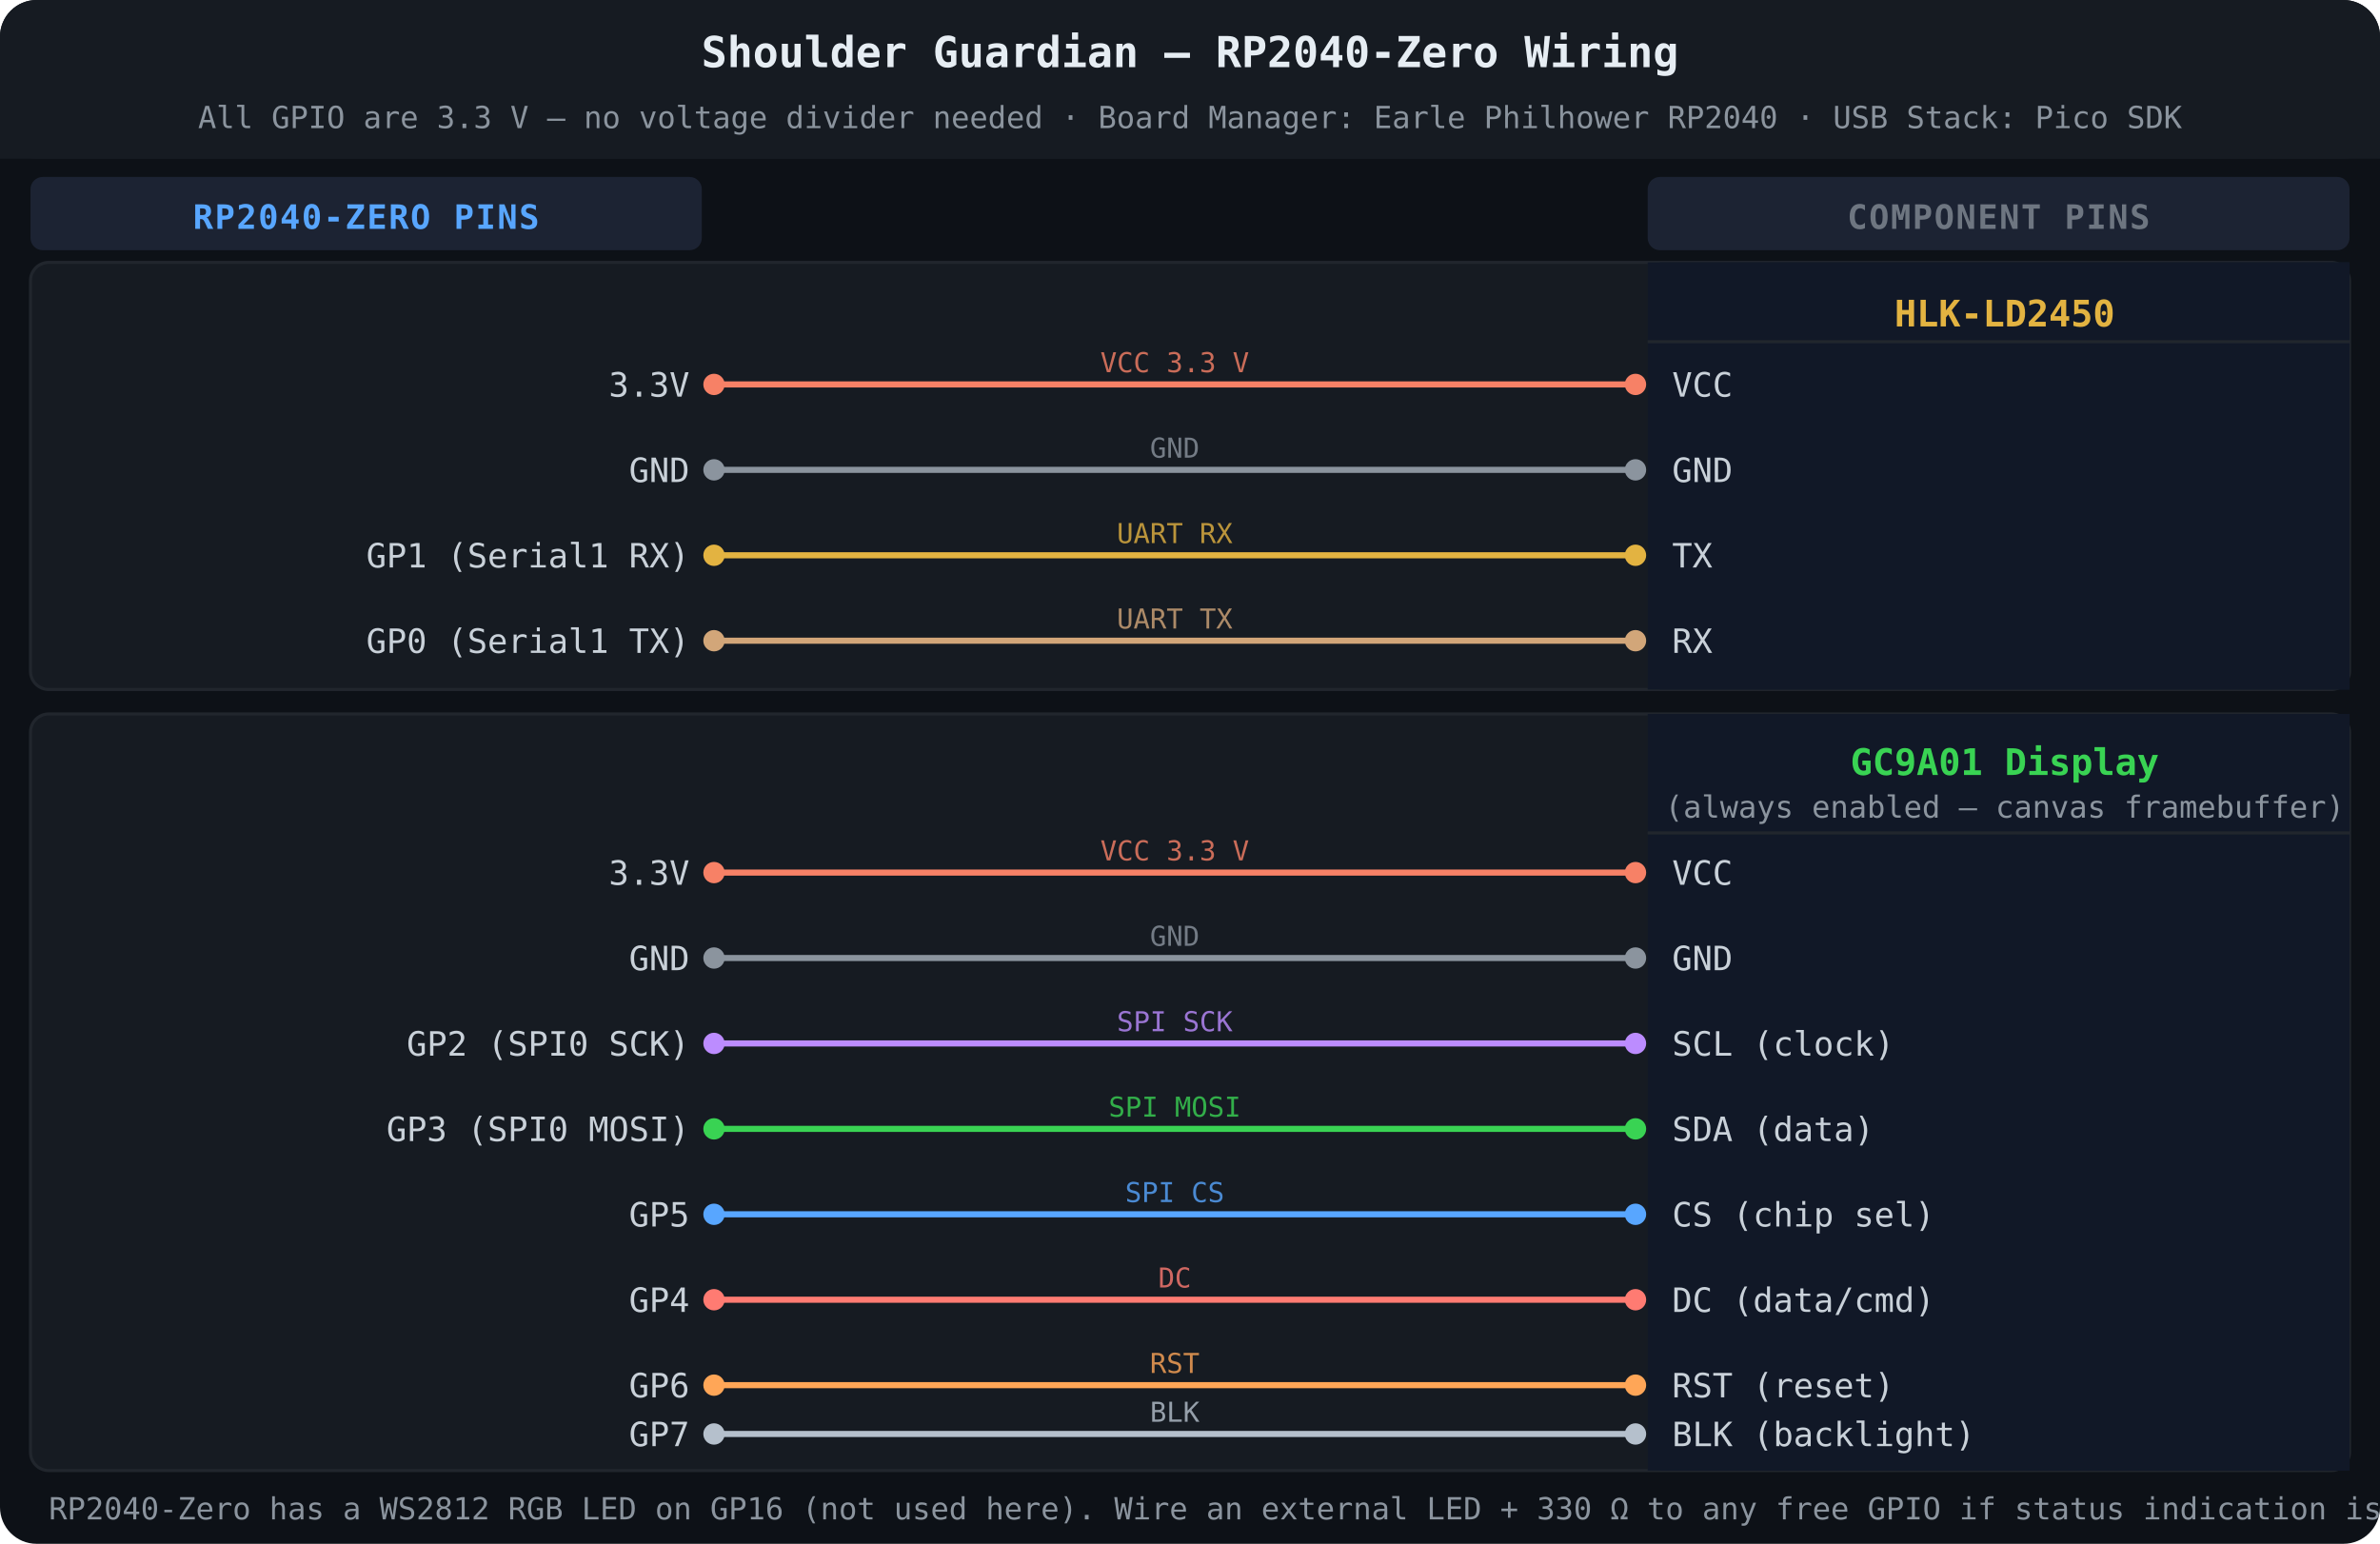
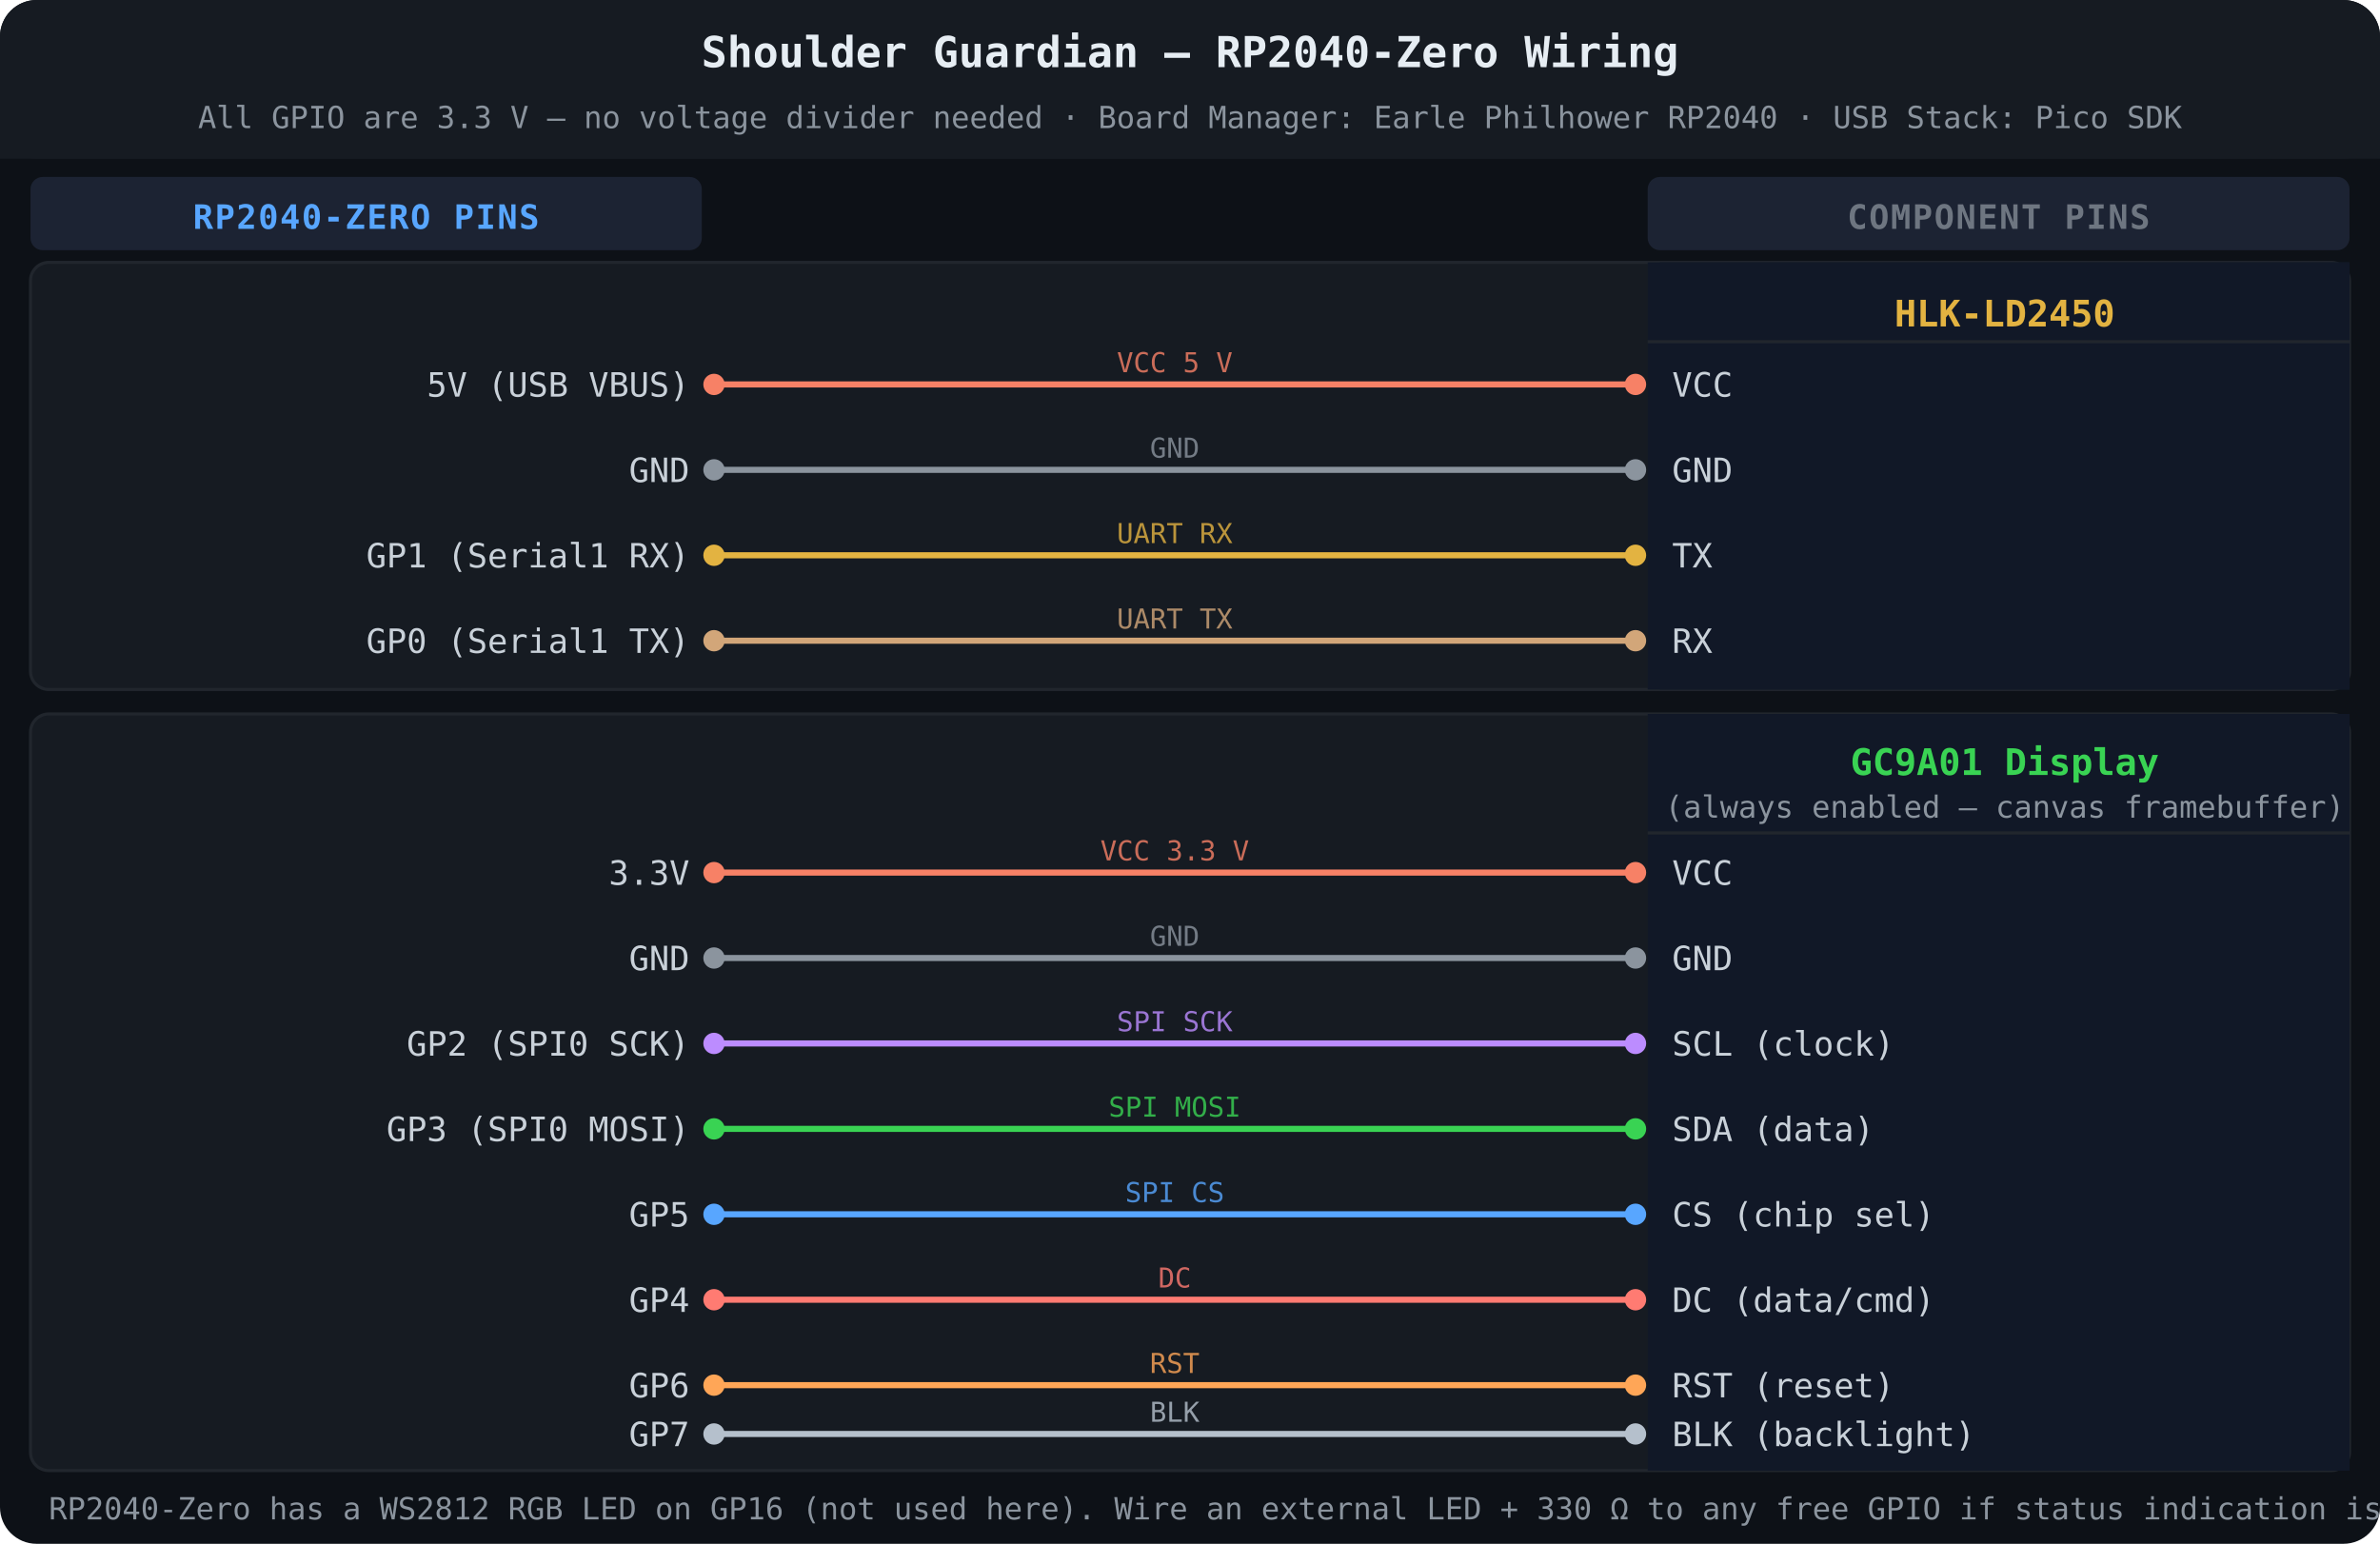
<svg xmlns="http://www.w3.org/2000/svg" width="780" height="506" viewBox="0 0 780 506">
  <defs>
    <style>
      text { font-family: 'SF Mono','Fira Code','Consolas',monospace; }
      .ttl { font-size:14px; font-weight:bold; fill:#e6edf3; }
      .sub { font-size:10px; fill:#8b949e; }
      .pin { font-size:11px; fill:#c9d1d9; }
      .sig { font-size: 9px; }
      .hdr { font-size:11px; font-weight:bold; letter-spacing:0.5px; }
      .cmp { font-size:12px; font-weight:bold; }
    </style>
  </defs>
  <rect width="780" height="506" fill="#0d1117" rx="12" />
  <rect width="780" height="52" fill="#161b22" rx="12" />
  <rect y="40" width="780" height="12" fill="#161b22" />
  <text class="ttl" x="390" y="22" text-anchor="middle">Shoulder Guardian — RP2040-Zero Wiring</text>
  <text class="sub" x="390" y="42" text-anchor="middle">All GPIO are 3.3 V — no voltage divider needed  ·  Board Manager: Earle Philhower RP2040  ·  USB Stack: Pico SDK</text>
  <rect x="10" y="58" width="220" height="24" fill="#1c2333" rx="4" />
  <text class="hdr" x="120" y="75" text-anchor="middle" fill="#58a6ff">RP2040-ZERO  PINS</text>
  <rect x="540" y="58" width="230" height="24" fill="#1c2333" rx="4" />
  <text class="hdr" x="655" y="75" text-anchor="middle" fill="#6e7681">COMPONENT  PINS</text>
  <rect x="10" y="86" width="760" height="140" fill="#161b22" rx="6" stroke="#21262d" stroke-width="1" />
  <rect x="540" y="86" width="230" height="140" fill="#111827" rx="0" />
  <rect x="544" y="86" width="226" height="140" fill="#111827" rx="0 5 5 0" />
  <text class="cmp" x="657" y="107" text-anchor="middle" fill="#e3b341">HLK-LD2450</text>
  <line x1="540" y1="112" x2="770" y2="112" stroke="#21262d" stroke-width="1" />
-   <text class="pin" x="226" y="130" text-anchor="end">3.3V</text>
+   <text class="pin" x="226" y="130" text-anchor="end">5V  (USB VBUS)</text>
  <circle cx="234" cy="126" r="3.5" fill="#f78166" />
  <line x1="234" y1="126" x2="536" y2="126" stroke="#f78166" stroke-width="2" />
-   <text class="sig" x="385" y="122" text-anchor="middle" fill="#f78166" opacity=".8">VCC 3.3 V</text>
+   <text class="sig" x="385" y="122" text-anchor="middle" fill="#f78166" opacity=".8">VCC 5 V</text>
  <circle cx="536" cy="126" r="3.5" fill="#f78166" />
  <text class="pin" x="548" y="130">VCC</text>
  <text class="pin" x="226" y="158" text-anchor="end">GND</text>
  <circle cx="234" cy="154" r="3.5" fill="#8b949e" />
  <line x1="234" y1="154" x2="536" y2="154" stroke="#8b949e" stroke-width="2" />
  <text class="sig" x="385" y="150" text-anchor="middle" fill="#8b949e" opacity=".8">GND</text>
  <circle cx="536" cy="154" r="3.5" fill="#8b949e" />
  <text class="pin" x="548" y="158">GND</text>
  <text class="pin" x="226" y="186" text-anchor="end">GP1  (Serial1 RX)</text>
  <circle cx="234" cy="182" r="3.5" fill="#e3b341" />
  <line x1="234" y1="182" x2="536" y2="182" stroke="#e3b341" stroke-width="2" />
  <text class="sig" x="385" y="178" text-anchor="middle" fill="#e3b341" opacity=".8">UART RX</text>
  <circle cx="536" cy="182" r="3.5" fill="#e3b341" />
  <text class="pin" x="548" y="186">TX</text>
  <text class="pin" x="226" y="214" text-anchor="end">GP0  (Serial1 TX)</text>
  <circle cx="234" cy="210" r="3.5" fill="#d2a679" />
  <line x1="234" y1="210" x2="536" y2="210" stroke="#d2a679" stroke-width="2" />
  <text class="sig" x="385" y="206" text-anchor="middle" fill="#d2a679" opacity=".8">UART TX</text>
  <circle cx="536" cy="210" r="3.5" fill="#d2a679" />
  <text class="pin" x="548" y="214">RX</text>
  <rect x="10" y="234" width="760" height="248" fill="#161b22" rx="6" stroke="#21262d" stroke-width="1" />
  <rect x="540" y="234" width="230" height="248" fill="#111827" rx="0" />
  <rect x="544" y="234" width="226" height="248" fill="#111827" rx="0 5 5 0" />
  <text class="cmp" x="657" y="254" text-anchor="middle" fill="#39d353">GC9A01  Display</text>
  <text class="sub" x="657" y="268" text-anchor="middle">(always enabled — canvas framebuffer)</text>
  <line x1="540" y1="273" x2="770" y2="273" stroke="#21262d" stroke-width="1" />
  <text class="pin" x="226" y="290" text-anchor="end">3.3V</text>
  <circle cx="234" cy="286" r="3.5" fill="#f78166" />
  <line x1="234" y1="286" x2="536" y2="286" stroke="#f78166" stroke-width="2" />
  <text class="sig" x="385" y="282" text-anchor="middle" fill="#f78166" opacity=".8">VCC 3.3 V</text>
  <circle cx="536" cy="286" r="3.5" fill="#f78166" />
  <text class="pin" x="548" y="290">VCC</text>
  <text class="pin" x="226" y="318" text-anchor="end">GND</text>
  <circle cx="234" cy="314" r="3.5" fill="#8b949e" />
  <line x1="234" y1="314" x2="536" y2="314" stroke="#8b949e" stroke-width="2" />
  <text class="sig" x="385" y="310" text-anchor="middle" fill="#8b949e" opacity=".8">GND</text>
  <circle cx="536" cy="314" r="3.5" fill="#8b949e" />
  <text class="pin" x="548" y="318">GND</text>
  <text class="pin" x="226" y="346" text-anchor="end">GP2  (SPI0 SCK)</text>
  <circle cx="234" cy="342" r="3.5" fill="#bc8cff" />
  <line x1="234" y1="342" x2="536" y2="342" stroke="#bc8cff" stroke-width="2" />
  <text class="sig" x="385" y="338" text-anchor="middle" fill="#bc8cff" opacity=".8">SPI SCK</text>
  <circle cx="536" cy="342" r="3.5" fill="#bc8cff" />
  <text class="pin" x="548" y="346">SCL  (clock)</text>
  <text class="pin" x="226" y="374" text-anchor="end">GP3  (SPI0 MOSI)</text>
  <circle cx="234" cy="370" r="3.5" fill="#39d353" />
  <line x1="234" y1="370" x2="536" y2="370" stroke="#39d353" stroke-width="2" />
  <text class="sig" x="385" y="366" text-anchor="middle" fill="#39d353" opacity=".8">SPI MOSI</text>
  <circle cx="536" cy="370" r="3.5" fill="#39d353" />
  <text class="pin" x="548" y="374">SDA  (data)</text>
  <text class="pin" x="226" y="402" text-anchor="end">GP5</text>
  <circle cx="234" cy="398" r="3.5" fill="#58a6ff" />
  <line x1="234" y1="398" x2="536" y2="398" stroke="#58a6ff" stroke-width="2" />
  <text class="sig" x="385" y="394" text-anchor="middle" fill="#58a6ff" opacity=".8">SPI CS</text>
  <circle cx="536" cy="398" r="3.5" fill="#58a6ff" />
  <text class="pin" x="548" y="402">CS  (chip sel)</text>
  <text class="pin" x="226" y="430" text-anchor="end">GP4</text>
  <circle cx="234" cy="426" r="3.5" fill="#ff7b72" />
  <line x1="234" y1="426" x2="536" y2="426" stroke="#ff7b72" stroke-width="2" />
  <text class="sig" x="385" y="422" text-anchor="middle" fill="#ff7b72" opacity=".8">DC</text>
  <circle cx="536" cy="426" r="3.5" fill="#ff7b72" />
  <text class="pin" x="548" y="430">DC  (data/cmd)</text>
  <text class="pin" x="226" y="458" text-anchor="end">GP6</text>
  <circle cx="234" cy="454" r="3.5" fill="#ffa657" />
  <line x1="234" y1="454" x2="536" y2="454" stroke="#ffa657" stroke-width="2" />
  <text class="sig" x="385" y="450" text-anchor="middle" fill="#ffa657" opacity=".8">RST</text>
  <circle cx="536" cy="454" r="3.5" fill="#ffa657" />
  <text class="pin" x="548" y="458">RST  (reset)</text>
  <text class="pin" x="226" y="474" text-anchor="end">GP7</text>
  <circle cx="234" cy="470" r="3.5" fill="#b5c0cc" />
  <line x1="234" y1="470" x2="536" y2="470" stroke="#b5c0cc" stroke-width="2" />
  <text class="sig" x="385" y="466" text-anchor="middle" fill="#b5c0cc" opacity=".8">BLK</text>
  <circle cx="536" cy="470" r="3.5" fill="#b5c0cc" />
  <text class="pin" x="548" y="474">BLK  (backlight)</text>
  <text class="sub" x="16" y="498" fill="#6e7681">RP2040-Zero has a WS2812 RGB LED on GP16 (not used here).  Wire an external LED + 330 Ω to any free GPIO if status indication is needed.</text>
</svg>
